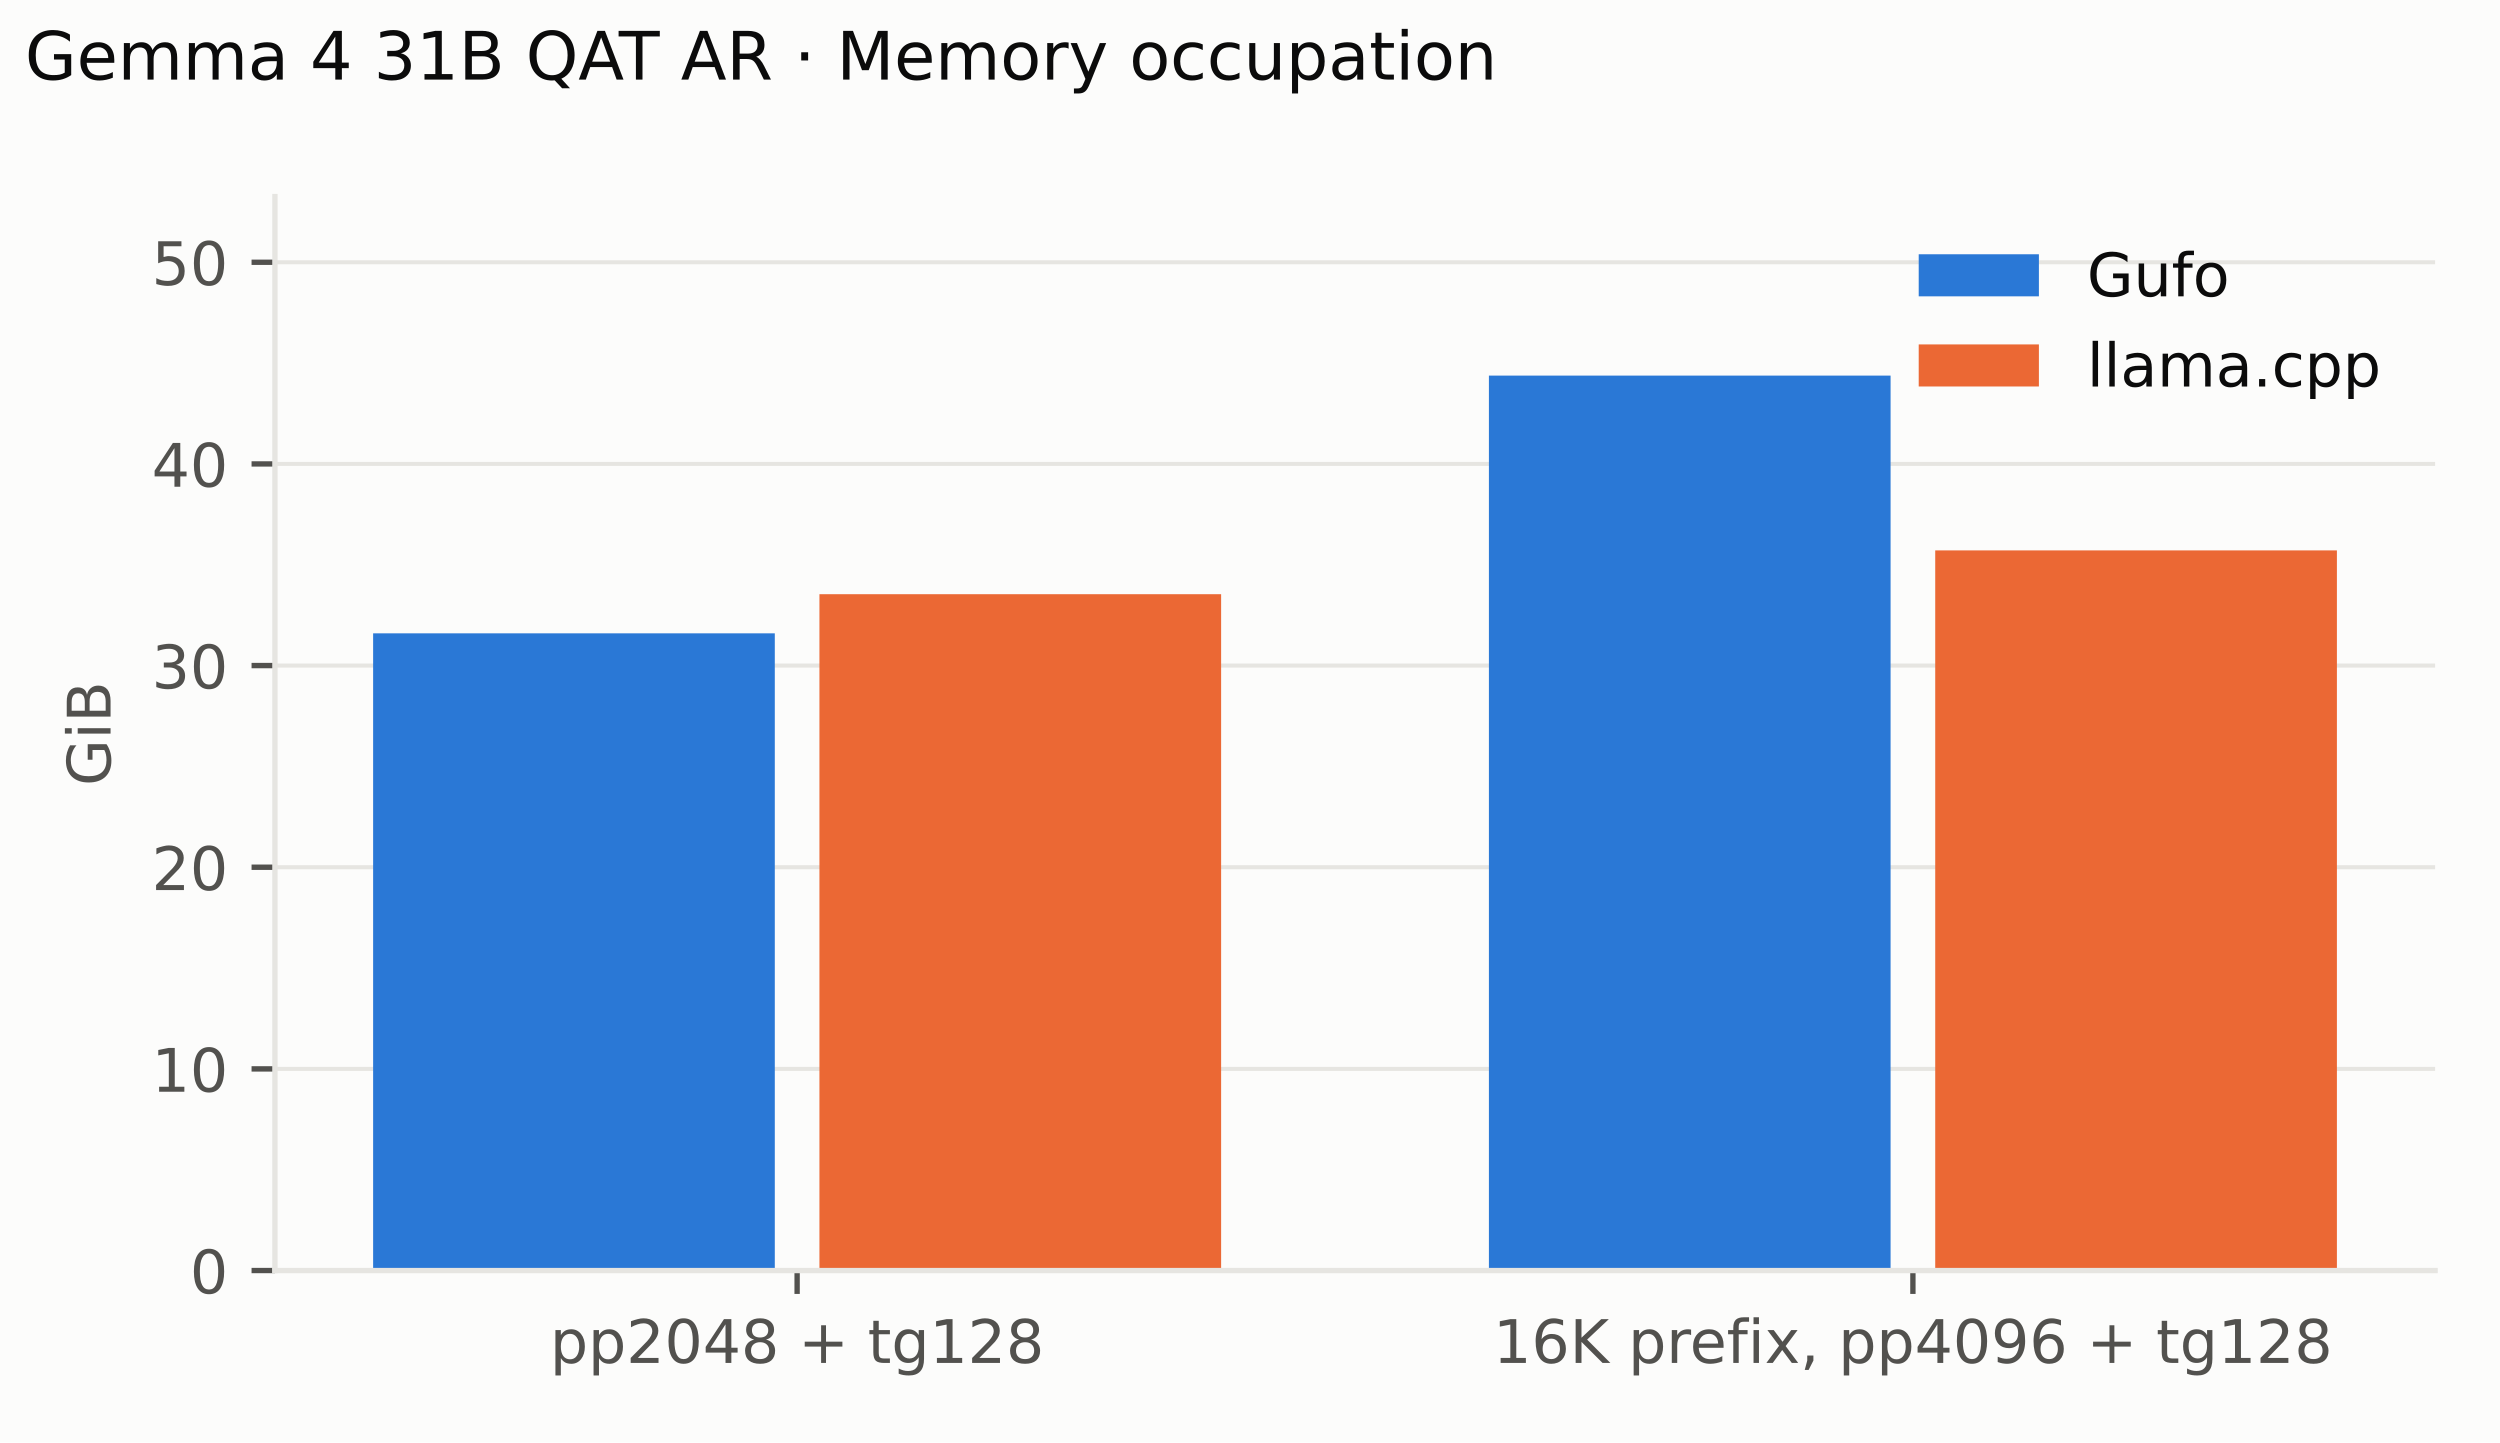
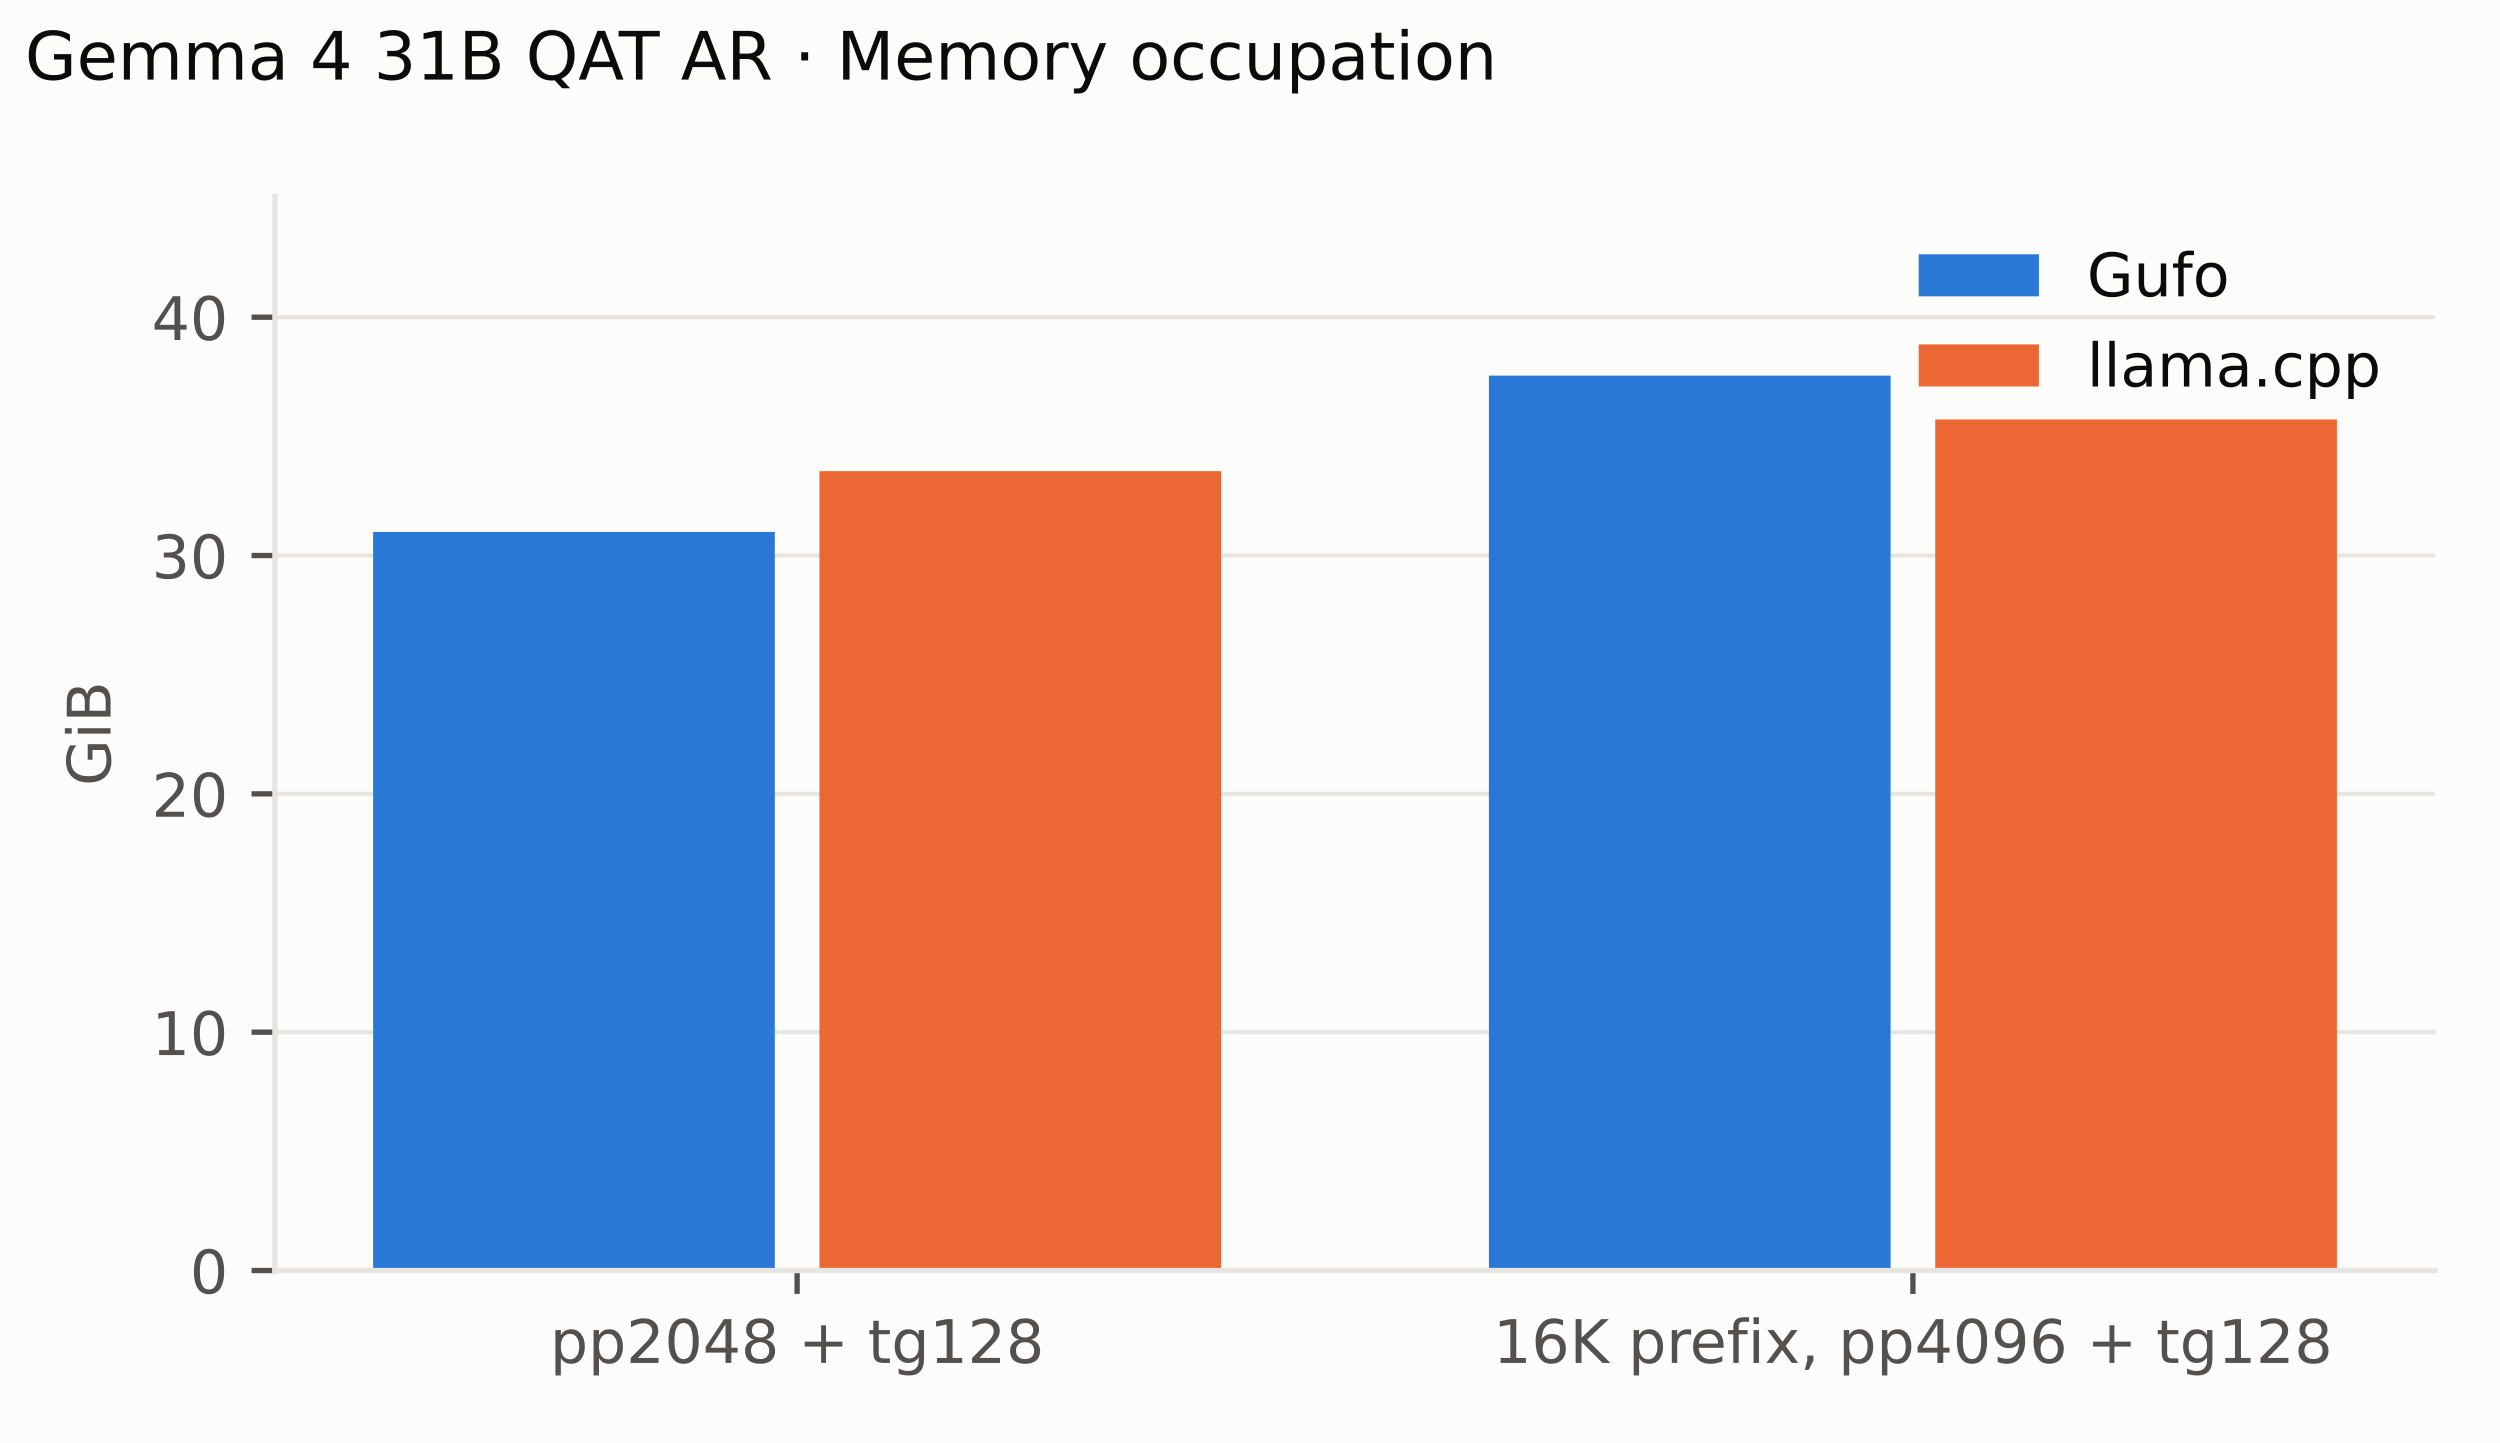
<svg xmlns="http://www.w3.org/2000/svg" xmlns:xlink="http://www.w3.org/1999/xlink" width="374.4pt" height="216pt" viewBox="0 0 374.4 216" version="1.1">
  <defs>
    <style type="text/css">*{stroke-linejoin: round; stroke-linecap: butt}</style>
  </defs>
  <g id="figure_1">
    <g id="patch_1">
      <path d="M 0 216 L 374.4 216 L 374.4 0 L 0 0 z " style="fill: #fcfcfb" />
    </g>
    <g id="axes_1">
      <g id="patch_2">
        <path d="M 41.173 190.279 L 364.68 190.279 L 364.68 29.441 L 41.173 29.441 z " style="fill: #fcfcfb" />
      </g>
      <g id="matplotlib.axis_1">
        <g id="xtick_1">
          <g id="line2d_1">
            <defs>
              <path id="m1ebf051f68" d="M 0 0 L 0 3.5 " style="stroke: #52514e; stroke-width: 0.8" />
            </defs>
            <g>
              <use xlink:href="#m1ebf051f68" x="119.376" y="190.279" style="fill: #52514e; stroke: #52514e; stroke-width: 0.8" />
            </g>
          </g>
          <g id="text_1">
            <text style="font-size: 9px; font-family: 'DejaVu Sans', 'Bitstream Vera Sans', 'Computer Modern Sans Serif', 'Lucida Grande', 'Verdana', 'Geneva', 'Lucid', 'Arial', 'Helvetica', 'Avant Garde', sans-serif; text-anchor: middle; fill: #52514e" x="119.376" y="204.117" transform="rotate(-0 119.3763 204.1172)">pp2048 + tg128</text>
          </g>
        </g>
        <g id="xtick_2">
          <g id="line2d_2">
            <g>
              <use xlink:href="#m1ebf051f68" x="286.477" y="190.279" style="fill: #52514e; stroke: #52514e; stroke-width: 0.8" />
            </g>
          </g>
          <g id="text_2">
            <text style="font-size: 9px; font-family: 'DejaVu Sans', 'Bitstream Vera Sans', 'Computer Modern Sans Serif', 'Lucida Grande', 'Verdana', 'Geneva', 'Lucid', 'Arial', 'Helvetica', 'Avant Garde', sans-serif; text-anchor: middle; fill: #52514e" x="286.477" y="204.118" transform="rotate(-0 286.4769 204.1179)">16K prefix, pp4096 + tg128</text>
          </g>
        </g>
      </g>
      <g id="matplotlib.axis_2">
        <g id="ytick_1">
          <g id="line2d_3">
            <path d="M 41.173 190.279 L 364.68 190.279 " clip-path="url(#pd96fb9d682)" style="fill: none; stroke: #e6e5e1; stroke-width: 0.6; stroke-linecap: square" />
          </g>
          <g id="line2d_4">
            <defs>
              <path id="m680e5b1e24" d="M 0 0 L -3.5 0 " style="stroke: #52514e; stroke-width: 0.8" />
            </defs>
            <g>
              <use xlink:href="#m680e5b1e24" x="41.173" y="190.279" style="fill: #52514e; stroke: #52514e; stroke-width: 0.8" />
            </g>
          </g>
          <g id="text_3">
            <text style="font-size: 9px; font-family: 'DejaVu Sans', 'Bitstream Vera Sans', 'Computer Modern Sans Serif', 'Lucida Grande', 'Verdana', 'Geneva', 'Lucid', 'Arial', 'Helvetica', 'Avant Garde', sans-serif; text-anchor: end; fill: #52514e" x="34.173" y="193.698" transform="rotate(-0 34.1732 193.6982)">0</text>
          </g>
        </g>
        <g id="ytick_2">
          <g id="line2d_5">
-             <path d="M 41.173 160.078 L 364.68 160.078 " clip-path="url(#pd96fb9d682)" style="fill: none; stroke: #e6e5e1; stroke-width: 0.6; stroke-linecap: square" />
+             <path d="M 41.173 154.585 L 364.68 154.585 " clip-path="url(#pd96fb9d682)" style="fill: none; stroke: #e6e5e1; stroke-width: 0.6; stroke-linecap: square" />
          </g>
          <g id="line2d_6">
            <g>
-               <use xlink:href="#m680e5b1e24" x="41.173" y="160.078" style="fill: #52514e; stroke: #52514e; stroke-width: 0.8" />
+               <use xlink:href="#m680e5b1e24" x="41.173" y="154.585" style="fill: #52514e; stroke: #52514e; stroke-width: 0.8" />
            </g>
          </g>
          <g id="text_4">
-             <text style="font-size: 9px; font-family: 'DejaVu Sans', 'Bitstream Vera Sans', 'Computer Modern Sans Serif', 'Lucida Grande', 'Verdana', 'Geneva', 'Lucid', 'Arial', 'Helvetica', 'Avant Garde', sans-serif; text-anchor: end; fill: #52514e" x="34.173" y="163.497" transform="rotate(-0 34.1732 163.4972)">10</text>
+             <text style="font-size: 9px; font-family: 'DejaVu Sans', 'Bitstream Vera Sans', 'Computer Modern Sans Serif', 'Lucida Grande', 'Verdana', 'Geneva', 'Lucid', 'Arial', 'Helvetica', 'Avant Garde', sans-serif; text-anchor: end; fill: #52514e" x="34.173" y="158.004" transform="rotate(-0 34.1732 158.0039)">10</text>
          </g>
        </g>
        <g id="ytick_3">
          <g id="line2d_7">
-             <path d="M 41.173 129.877 L 364.68 129.877 " clip-path="url(#pd96fb9d682)" style="fill: none; stroke: #e6e5e1; stroke-width: 0.6; stroke-linecap: square" />
+             <path d="M 41.173 118.891 L 364.68 118.891 " clip-path="url(#pd96fb9d682)" style="fill: none; stroke: #e6e5e1; stroke-width: 0.6; stroke-linecap: square" />
          </g>
          <g id="line2d_8">
            <g>
-               <use xlink:href="#m680e5b1e24" x="41.173" y="129.877" style="fill: #52514e; stroke: #52514e; stroke-width: 0.8" />
+               <use xlink:href="#m680e5b1e24" x="41.173" y="118.891" style="fill: #52514e; stroke: #52514e; stroke-width: 0.8" />
            </g>
          </g>
          <g id="text_5">
-             <text style="font-size: 9px; font-family: 'DejaVu Sans', 'Bitstream Vera Sans', 'Computer Modern Sans Serif', 'Lucida Grande', 'Verdana', 'Geneva', 'Lucid', 'Arial', 'Helvetica', 'Avant Garde', sans-serif; text-anchor: end; fill: #52514e" x="34.173" y="133.296" transform="rotate(-0 34.1732 133.2962)">20</text>
+             <text style="font-size: 9px; font-family: 'DejaVu Sans', 'Bitstream Vera Sans', 'Computer Modern Sans Serif', 'Lucida Grande', 'Verdana', 'Geneva', 'Lucid', 'Arial', 'Helvetica', 'Avant Garde', sans-serif; text-anchor: end; fill: #52514e" x="34.173" y="122.31" transform="rotate(-0 34.1732 122.3096)">20</text>
          </g>
        </g>
        <g id="ytick_4">
          <g id="line2d_9">
-             <path d="M 41.173 99.676 L 364.68 99.676 " clip-path="url(#pd96fb9d682)" style="fill: none; stroke: #e6e5e1; stroke-width: 0.6; stroke-linecap: square" />
+             <path d="M 41.173 83.196 L 364.68 83.196 " clip-path="url(#pd96fb9d682)" style="fill: none; stroke: #e6e5e1; stroke-width: 0.6; stroke-linecap: square" />
          </g>
          <g id="line2d_10">
            <g>
-               <use xlink:href="#m680e5b1e24" x="41.173" y="99.676" style="fill: #52514e; stroke: #52514e; stroke-width: 0.8" />
+               <use xlink:href="#m680e5b1e24" x="41.173" y="83.196" style="fill: #52514e; stroke: #52514e; stroke-width: 0.8" />
            </g>
          </g>
          <g id="text_6">
-             <text style="font-size: 9px; font-family: 'DejaVu Sans', 'Bitstream Vera Sans', 'Computer Modern Sans Serif', 'Lucida Grande', 'Verdana', 'Geneva', 'Lucid', 'Arial', 'Helvetica', 'Avant Garde', sans-serif; text-anchor: end; fill: #52514e" x="34.173" y="103.095" transform="rotate(-0 34.1732 103.0952)">30</text>
+             <text style="font-size: 9px; font-family: 'DejaVu Sans', 'Bitstream Vera Sans', 'Computer Modern Sans Serif', 'Lucida Grande', 'Verdana', 'Geneva', 'Lucid', 'Arial', 'Helvetica', 'Avant Garde', sans-serif; text-anchor: end; fill: #52514e" x="34.173" y="86.615" transform="rotate(-0 34.1732 86.61534)">30</text>
          </g>
        </g>
        <g id="ytick_5">
          <g id="line2d_11">
-             <path d="M 41.173 69.475 L 364.68 69.475 " clip-path="url(#pd96fb9d682)" style="fill: none; stroke: #e6e5e1; stroke-width: 0.6; stroke-linecap: square" />
+             <path d="M 41.173 47.502 L 364.68 47.502 " clip-path="url(#pd96fb9d682)" style="fill: none; stroke: #e6e5e1; stroke-width: 0.6; stroke-linecap: square" />
          </g>
          <g id="line2d_12">
            <g>
-               <use xlink:href="#m680e5b1e24" x="41.173" y="69.475" style="fill: #52514e; stroke: #52514e; stroke-width: 0.8" />
+               <use xlink:href="#m680e5b1e24" x="41.173" y="47.502" style="fill: #52514e; stroke: #52514e; stroke-width: 0.8" />
            </g>
          </g>
          <g id="text_7">
-             <text style="font-size: 9px; font-family: 'DejaVu Sans', 'Bitstream Vera Sans', 'Computer Modern Sans Serif', 'Lucida Grande', 'Verdana', 'Geneva', 'Lucid', 'Arial', 'Helvetica', 'Avant Garde', sans-serif; text-anchor: end; fill: #52514e" x="34.173" y="72.894" transform="rotate(-0 34.1732 72.89419)">40</text>
+             <text style="font-size: 9px; font-family: 'DejaVu Sans', 'Bitstream Vera Sans', 'Computer Modern Sans Serif', 'Lucida Grande', 'Verdana', 'Geneva', 'Lucid', 'Arial', 'Helvetica', 'Avant Garde', sans-serif; text-anchor: end; fill: #52514e" x="34.173" y="50.921" transform="rotate(-0 34.1732 50.92104)">40</text>
          </g>
        </g>
-         <g id="ytick_6">
-           <g id="line2d_13">
-             <path d="M 41.173 39.274 L 364.68 39.274 " clip-path="url(#pd96fb9d682)" style="fill: none; stroke: #e6e5e1; stroke-width: 0.6; stroke-linecap: square" />
-           </g>
-           <g id="line2d_14">
-             <g>
-               <use xlink:href="#m680e5b1e24" x="41.173" y="39.274" style="fill: #52514e; stroke: #52514e; stroke-width: 0.8" />
-             </g>
-           </g>
-           <g id="text_8">
-             <text style="font-size: 9px; font-family: 'DejaVu Sans', 'Bitstream Vera Sans', 'Computer Modern Sans Serif', 'Lucida Grande', 'Verdana', 'Geneva', 'Lucid', 'Arial', 'Helvetica', 'Avant Garde', sans-serif; text-anchor: end; fill: #52514e" x="34.173" y="42.693" transform="rotate(-0 34.1732 42.69318)">50</text>
-           </g>
-         </g>
-         <g id="text_9">
+         <g id="text_8">
          <text style="font-size: 9px; font-family: 'DejaVu Sans', 'Bitstream Vera Sans', 'Computer Modern Sans Serif', 'Lucida Grande', 'Verdana', 'Geneva', 'Lucid', 'Arial', 'Helvetica', 'Avant Garde', sans-serif; text-anchor: middle; fill: #52514e" x="16.559" y="109.86" transform="rotate(-90 16.55859 109.86)">GiB</text>
        </g>
      </g>
      <g id="patch_3">
-         <path d="M 55.878 190.279 L 116.034 190.279 L 116.034 94.844 L 55.878 94.844 z " clip-path="url(#pd96fb9d682)" style="fill: #2a78d6" />
+         <path d="M 55.878 190.279 L 116.034 190.279 L 116.034 79.663 L 55.878 79.663 z " clip-path="url(#pd96fb9d682)" style="fill: #2a78d6" />
      </g>
      <g id="patch_4">
        <path d="M 222.979 190.279 L 283.135 190.279 L 283.135 56.247 L 222.979 56.247 z " clip-path="url(#pd96fb9d682)" style="fill: #2a78d6" />
      </g>
      <g id="patch_5">
-         <path d="M 122.718 190.279 L 182.875 190.279 L 182.875 88.985 L 122.718 88.985 z " clip-path="url(#pd96fb9d682)" style="fill: #eb6834" />
+         <path d="M 122.718 190.279 L 182.875 190.279 L 182.875 70.561 L 122.718 70.561 z " clip-path="url(#pd96fb9d682)" style="fill: #eb6834" />
      </g>
      <g id="patch_6">
-         <path d="M 289.819 190.279 L 349.975 190.279 L 349.975 82.431 L 289.819 82.431 z " clip-path="url(#pd96fb9d682)" style="fill: #eb6834" />
+         <path d="M 289.819 190.279 L 349.975 190.279 L 349.975 62.815 L 289.819 62.815 z " clip-path="url(#pd96fb9d682)" style="fill: #eb6834" />
      </g>
      <g id="patch_7">
        <path d="M 41.173 190.279 L 41.173 29.441 " style="fill: none; stroke: #e6e5e1; stroke-width: 0.8; stroke-linejoin: miter; stroke-linecap: square" />
      </g>
      <g id="patch_8">
        <path d="M 41.173 190.279 L 364.68 190.279 " style="fill: none; stroke: #e6e5e1; stroke-width: 0.8; stroke-linejoin: miter; stroke-linecap: square" />
      </g>
      <g id="legend_1">
        <g id="patch_9">
          <path d="M 287.346 44.379 L 305.346 44.379 L 305.346 38.079 L 287.346 38.079 z " style="fill: #2a78d6" />
        </g>
-         <g id="text_10">
+         <g id="text_9">
          <text style="font-size: 9px; font-family: 'DejaVu Sans', 'Bitstream Vera Sans', 'Computer Modern Sans Serif', 'Lucida Grande', 'Verdana', 'Geneva', 'Lucid', 'Arial', 'Helvetica', 'Avant Garde', sans-serif; text-anchor: start; fill: #0b0b0b" x="312.546" y="44.379" transform="rotate(-0 312.5461 44.37938)">Gufo</text>
        </g>
        <g id="patch_10">
          <path d="M 287.346 57.88 L 305.346 57.88 L 305.346 51.58 L 287.346 51.58 z " style="fill: #eb6834" />
        </g>
-         <g id="text_11">
+         <g id="text_10">
          <text style="font-size: 9px; font-family: 'DejaVu Sans', 'Bitstream Vera Sans', 'Computer Modern Sans Serif', 'Lucida Grande', 'Verdana', 'Geneva', 'Lucid', 'Arial', 'Helvetica', 'Avant Garde', sans-serif; text-anchor: start; fill: #0b0b0b" x="312.546" y="57.88" transform="rotate(-0 312.5461 57.88008)">llama.cpp</text>
        </g>
      </g>
    </g>
-     <g id="text_12">
+     <g id="text_11">
      <text style="font-size: 10px; font-family: 'DejaVu Sans', 'Bitstream Vera Sans', 'Computer Modern Sans Serif', 'Lucida Grande', 'Verdana', 'Geneva', 'Lucid', 'Arial', 'Helvetica', 'Avant Garde', sans-serif; text-anchor: start; fill: #0b0b0b" x="3.744" y="11.918" transform="rotate(-0 3.744 11.91844)">Gemma 4 31B QAT AR · Memory occupation</text>
    </g>
  </g>
  <defs>
    <clipPath id="pd96fb9d682">
      <rect x="41.173" y="29.441" width="323.507" height="160.839" />
    </clipPath>
  </defs>
</svg>
